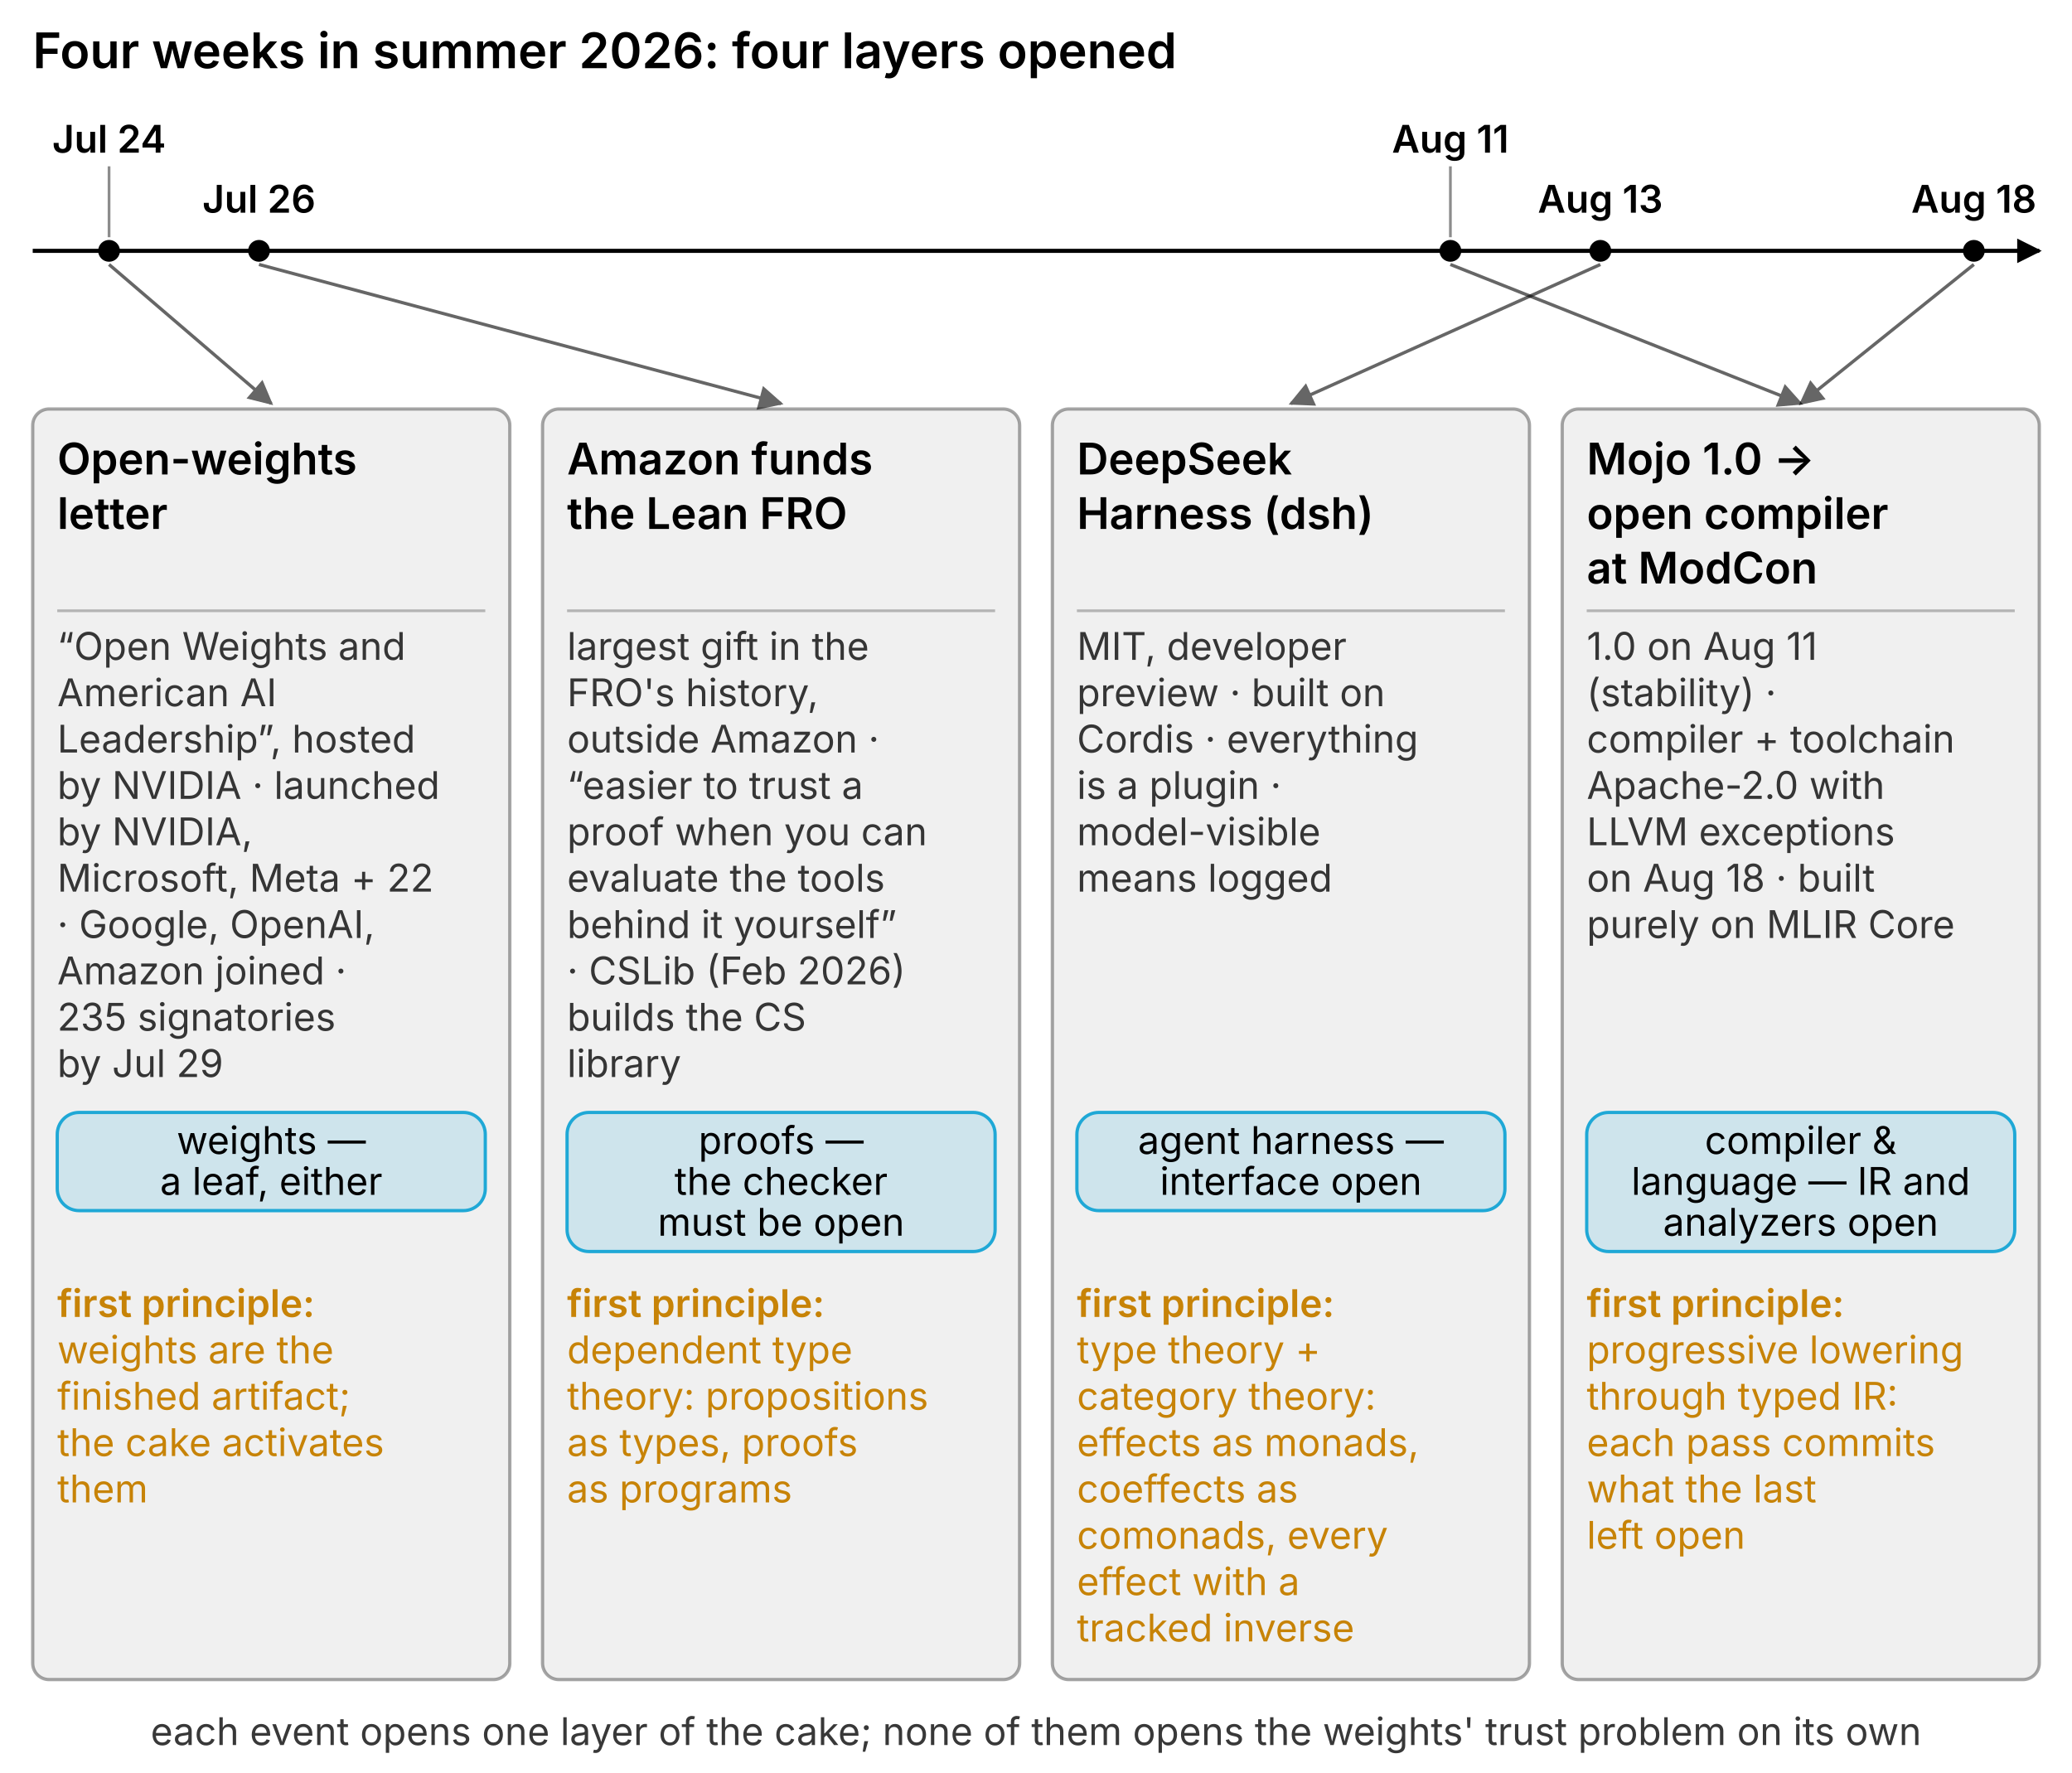
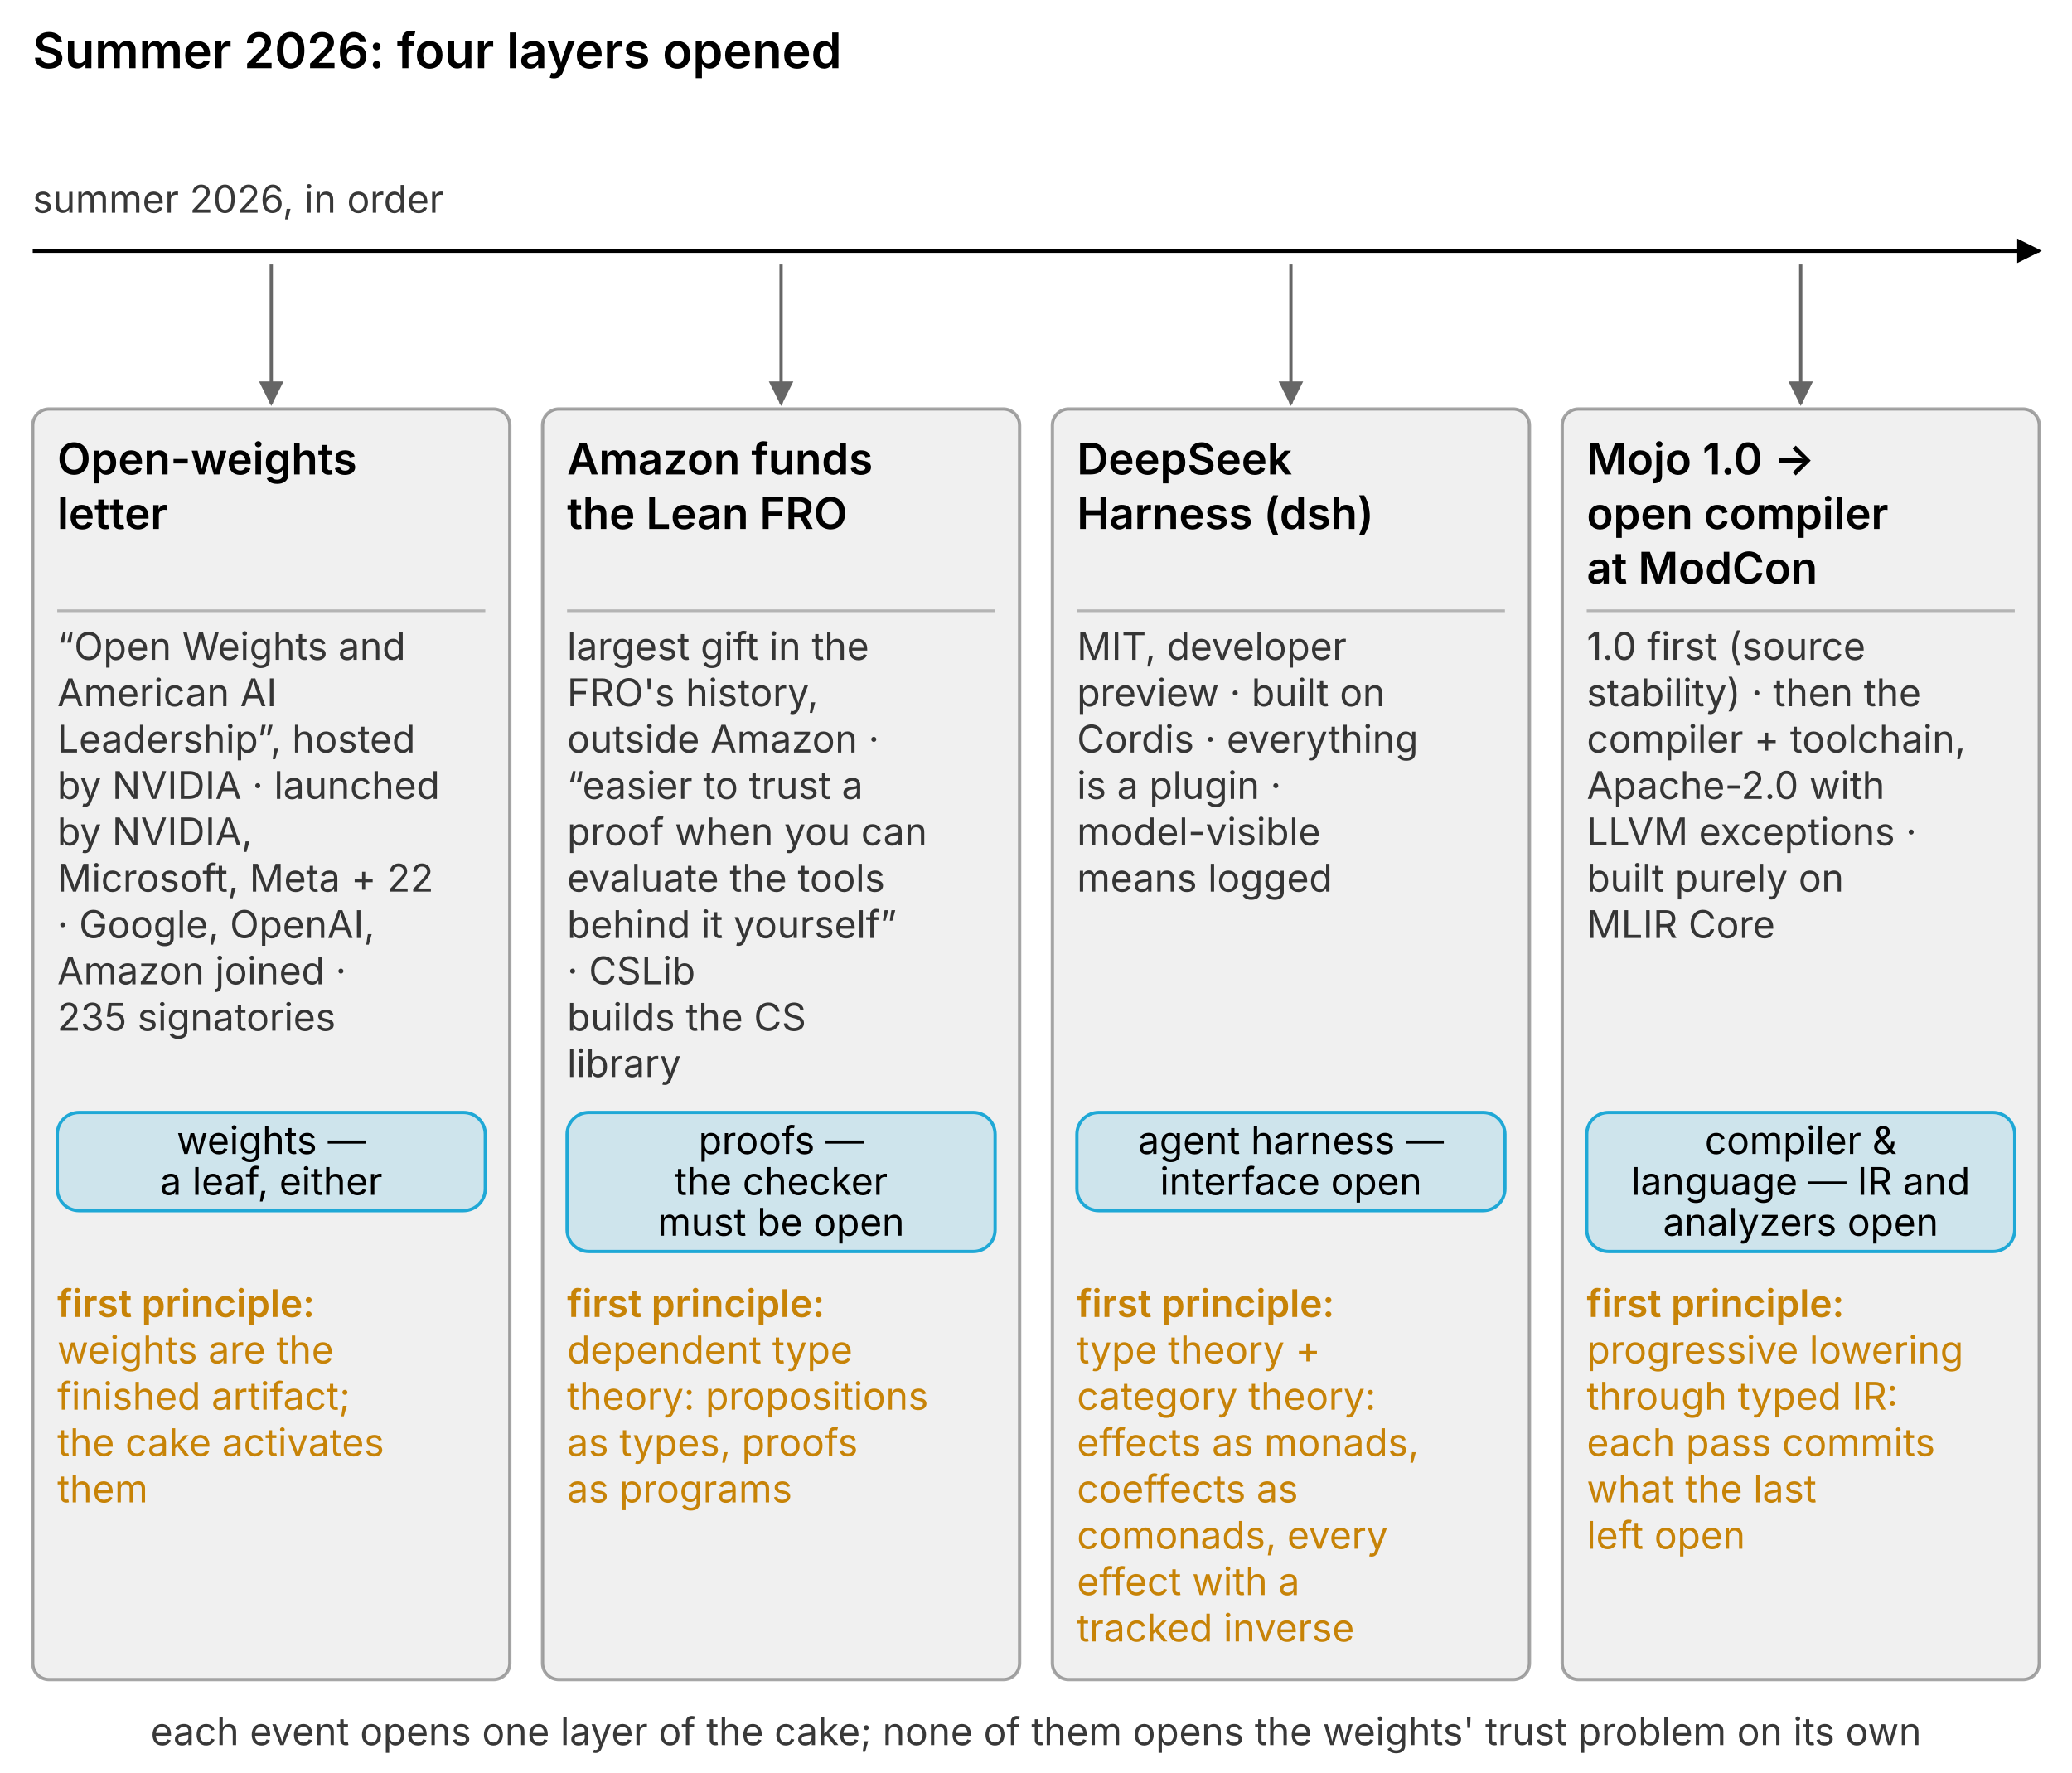
<svg xmlns="http://www.w3.org/2000/svg" viewBox="0 0 760 650" width="100%" role="img" aria-labelledby="f7-title f7-desc" font-family="Inter, -apple-system, 'Segoe UI', Helvetica, Arial, sans-serif" fill="currentColor">
  <defs>
    <marker id="f7-arrow" viewBox="0 0 10 10" refX="9" refY="5" markerWidth="9" markerHeight="9" markerUnits="userSpaceOnUse" orient="auto">
      <path d="M0,0 L10,5 L0,10 Z" fill="currentColor" />
    </marker>
    <style>
      .t  { font-size: 18px; font-weight: 600; }
      .d  { font-size: 14px; font-weight: 600; text-anchor: middle; }
      .n  { font-size: 16px; font-weight: 600; }
      .r  { font-size: 14px; opacity: 0.78; }
      .p  { font-size: 14px; text-anchor: middle; }
      .k  { font-size: 14px; font-weight: 600; fill: #c78307; }
      .f  { font-size: 14px; fill: #c78307; }
      .b  { font-size: 14px; opacity: 0.78; text-anchor: middle; }
      .band { fill: rgba(128,128,128,0.12); stroke: currentColor; stroke-opacity: 0.35; stroke-width: 1.2; }
      .open { fill: rgba(31,168,214,0.16); stroke: #1fa8d6; stroke-width: 1.2; }
      .rule { stroke: currentColor; stroke-opacity: 0.25; stroke-width: 1; }
      .axis { stroke: currentColor; stroke-width: 1.5; fill: none; }
      .lead { stroke: currentColor; stroke-opacity: 0.45; stroke-width: 1; }
      .link { stroke: currentColor; stroke-width: 1.2; opacity: 0.6; }
    </style>
  </defs>
-   <text class="t" x="12" y="25">Four weeks in summer 2026: four layers opened</text>
+   <text class="t" x="12" y="25">Summer 2026: four layers opened</text>
+   <line class="link" x1="99.5" y1="97" x2="99.5" y2="148" marker-end="url(#f7-arrow)" />
+   <line class="link" x1="286.5" y1="97" x2="286.5" y2="148" marker-end="url(#f7-arrow)" />
+   <line class="link" x1="473.5" y1="97" x2="473.5" y2="148" marker-end="url(#f7-arrow)" />
+   <line class="link" x1="660.5" y1="97" x2="660.5" y2="148" marker-end="url(#f7-arrow)" />
  <line class="axis" x1="12" y1="92" x2="748" y2="92" marker-end="url(#f7-arrow)" />
-   <text class="d" x="40" y="56">Jul 24</text>
-   <line class="lead" x1="40" y1="61" x2="40" y2="87" />
-   <text class="d" x="532" y="56">Aug 11</text>
-   <line class="lead" x1="532" y1="61" x2="532" y2="87" />
-   <text class="d" x="95" y="78">Jul 26</text>
-   <text class="d" x="587" y="78">Aug 13</text>
-   <text class="d" x="724" y="78">Aug 18</text>
-   <circle cx="40" cy="92" r="4" />
-   <circle cx="95" cy="92" r="4" />
-   <circle cx="532" cy="92" r="4" />
-   <circle cx="587" cy="92" r="4" />
-   <circle cx="724" cy="92" r="4" />
-   <line class="link" x1="40" y1="97" x2="99.5" y2="148" marker-end="url(#f7-arrow)" />
-   <line class="link" x1="95" y1="97" x2="286.5" y2="148" marker-end="url(#f7-arrow)" />
-   <line class="link" x1="587" y1="97" x2="473.5" y2="148" marker-end="url(#f7-arrow)" />
-   <line class="link" x1="532" y1="97" x2="660.5" y2="148" marker-end="url(#f7-arrow)" />
-   <line class="link" x1="724" y1="97" x2="660.5" y2="148" marker-end="url(#f7-arrow)" />
+   <text class="r" x="12" y="78">summer 2026, in order</text>
  <rect class="band" x="12" y="150" width="175" height="466" rx="6" />
  <text class="n" x="21" y="174">Open-weights</text>
  <text class="n" x="21" y="194">letter</text>
  <line class="rule" x1="21" y1="224" x2="178" y2="224" />
  <text class="r" x="21" y="242">“Open Weights and</text>
  <text class="r" x="21" y="259">American AI</text>
  <text class="r" x="21" y="276">Leadership”, hosted</text>
  <text class="r" x="21" y="293">by NVIDIA · launched</text>
  <text class="r" x="21" y="310">by NVIDIA,</text>
  <text class="r" x="21" y="327">Microsoft, Meta + 22</text>
  <text class="r" x="21" y="344">· Google, OpenAI,</text>
  <text class="r" x="21" y="361">Amazon joined ·</text>
  <text class="r" x="21" y="378">235 signatories</text>
-   <text class="r" x="21" y="395">by Jul 29</text>
  <rect class="open" x="21" y="408" width="157" height="36" rx="8" />
  <text class="p" x="99.5" y="423.2">weights —</text>
  <text class="p" x="99.5" y="438.2">a leaf, either</text>
  <text class="k" x="21" y="483">first principle:</text>
  <text class="f" x="21" y="500">weights are the</text>
  <text class="f" x="21" y="517">finished artifact;</text>
  <text class="f" x="21" y="534">the cake activates</text>
  <text class="f" x="21" y="551">them</text>
  <rect class="band" x="199" y="150" width="175" height="466" rx="6" />
  <text class="n" x="208" y="174">Amazon funds</text>
  <text class="n" x="208" y="194">the Lean FRO</text>
  <line class="rule" x1="208" y1="224" x2="365" y2="224" />
  <text class="r" x="208" y="242">largest gift in the</text>
  <text class="r" x="208" y="259">FRO's history,</text>
  <text class="r" x="208" y="276">outside Amazon ·</text>
  <text class="r" x="208" y="293">“easier to trust a</text>
  <text class="r" x="208" y="310">proof when you can</text>
  <text class="r" x="208" y="327">evaluate the tools</text>
  <text class="r" x="208" y="344">behind it yourself”</text>
-   <text class="r" x="208" y="361">· CSLib (Feb 2026)</text>
+   <text class="r" x="208" y="361">· CSLib</text>
  <text class="r" x="208" y="378">builds the CS</text>
  <text class="r" x="208" y="395">library</text>
  <rect class="open" x="208" y="408" width="157" height="51" rx="8" />
  <text class="p" x="286.5" y="423.2">proofs —</text>
  <text class="p" x="286.5" y="438.2">the checker</text>
  <text class="p" x="286.5" y="453.2">must be open</text>
  <text class="k" x="208" y="483">first principle:</text>
  <text class="f" x="208" y="500">dependent type</text>
  <text class="f" x="208" y="517">theory: propositions</text>
  <text class="f" x="208" y="534">as types, proofs</text>
  <text class="f" x="208" y="551">as programs</text>
  <rect class="band" x="386" y="150" width="175" height="466" rx="6" />
  <text class="n" x="395" y="174">DeepSeek</text>
  <text class="n" x="395" y="194">Harness (dsh)</text>
  <line class="rule" x1="395" y1="224" x2="552" y2="224" />
  <text class="r" x="395" y="242">MIT, developer</text>
  <text class="r" x="395" y="259">preview · built on</text>
  <text class="r" x="395" y="276">Cordis · everything</text>
  <text class="r" x="395" y="293">is a plugin ·</text>
  <text class="r" x="395" y="310">model-visible</text>
  <text class="r" x="395" y="327">means logged</text>
  <rect class="open" x="395" y="408" width="157" height="36" rx="8" />
  <text class="p" x="473.5" y="423.2">agent harness —</text>
  <text class="p" x="473.5" y="438.2">interface open</text>
  <text class="k" x="395" y="483">first principle:</text>
  <text class="f" x="395" y="500">type theory +</text>
  <text class="f" x="395" y="517">category theory:</text>
  <text class="f" x="395" y="534">effects as monads,</text>
  <text class="f" x="395" y="551">coeffects as</text>
  <text class="f" x="395" y="568">comonads, every</text>
  <text class="f" x="395" y="585">effect with a</text>
  <text class="f" x="395" y="602">tracked inverse</text>
  <rect class="band" x="573" y="150" width="175" height="466" rx="6" />
  <text class="n" x="582" y="174">Mojo 1.0 →</text>
  <text class="n" x="582" y="194">open compiler</text>
  <text class="n" x="582" y="214">at ModCon</text>
  <line class="rule" x1="582" y1="224" x2="739" y2="224" />
-   <text class="r" x="582" y="242">1.0 on Aug 11</text>
-   <text class="r" x="582" y="259">(stability) ·</text>
-   <text class="r" x="582" y="276">compiler + toolchain</text>
+   <text class="r" x="582" y="242">1.0 first (source</text>
+   <text class="r" x="582" y="259">stability) · then the</text>
+   <text class="r" x="582" y="276">compiler + toolchain,</text>
  <text class="r" x="582" y="293">Apache-2.0 with</text>
-   <text class="r" x="582" y="310">LLVM exceptions</text>
-   <text class="r" x="582" y="327">on Aug 18 · built</text>
-   <text class="r" x="582" y="344">purely on MLIR Core</text>
+   <text class="r" x="582" y="310">LLVM exceptions ·</text>
+   <text class="r" x="582" y="327">built purely on</text>
+   <text class="r" x="582" y="344">MLIR Core</text>
  <rect class="open" x="582" y="408" width="157" height="51" rx="8" />
  <text class="p" x="660.5" y="423.2">compiler &amp;</text>
  <text class="p" x="660.5" y="438.2">language — IR and</text>
  <text class="p" x="660.5" y="453.2">analyzers open</text>
  <text class="k" x="582" y="483">first principle:</text>
  <text class="f" x="582" y="500">progressive lowering</text>
  <text class="f" x="582" y="517">through typed IR:</text>
  <text class="f" x="582" y="534">each pass commits</text>
  <text class="f" x="582" y="551">what the last</text>
  <text class="f" x="582" y="568">left open</text>
  <text class="b" x="380" y="640">each event opens one layer of the cake; none of them opens the weights' trust problem on its own</text>
</svg>
